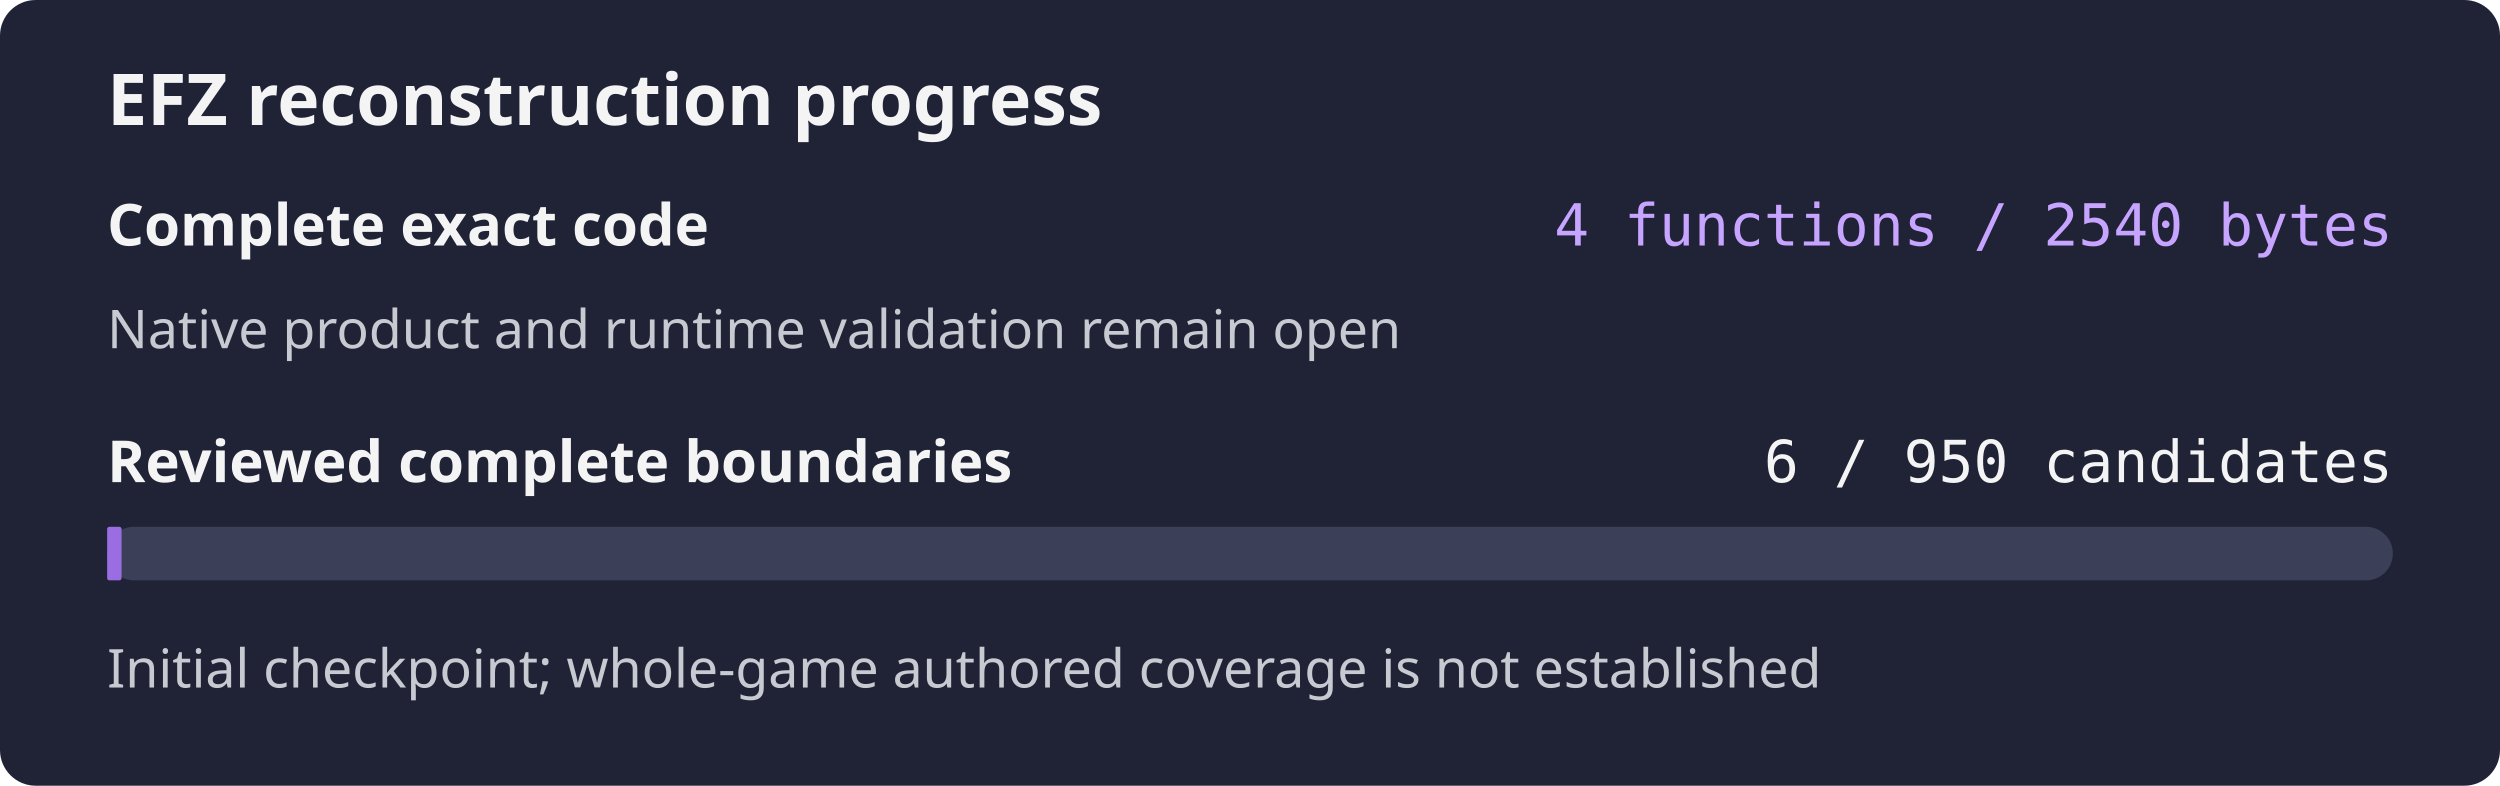
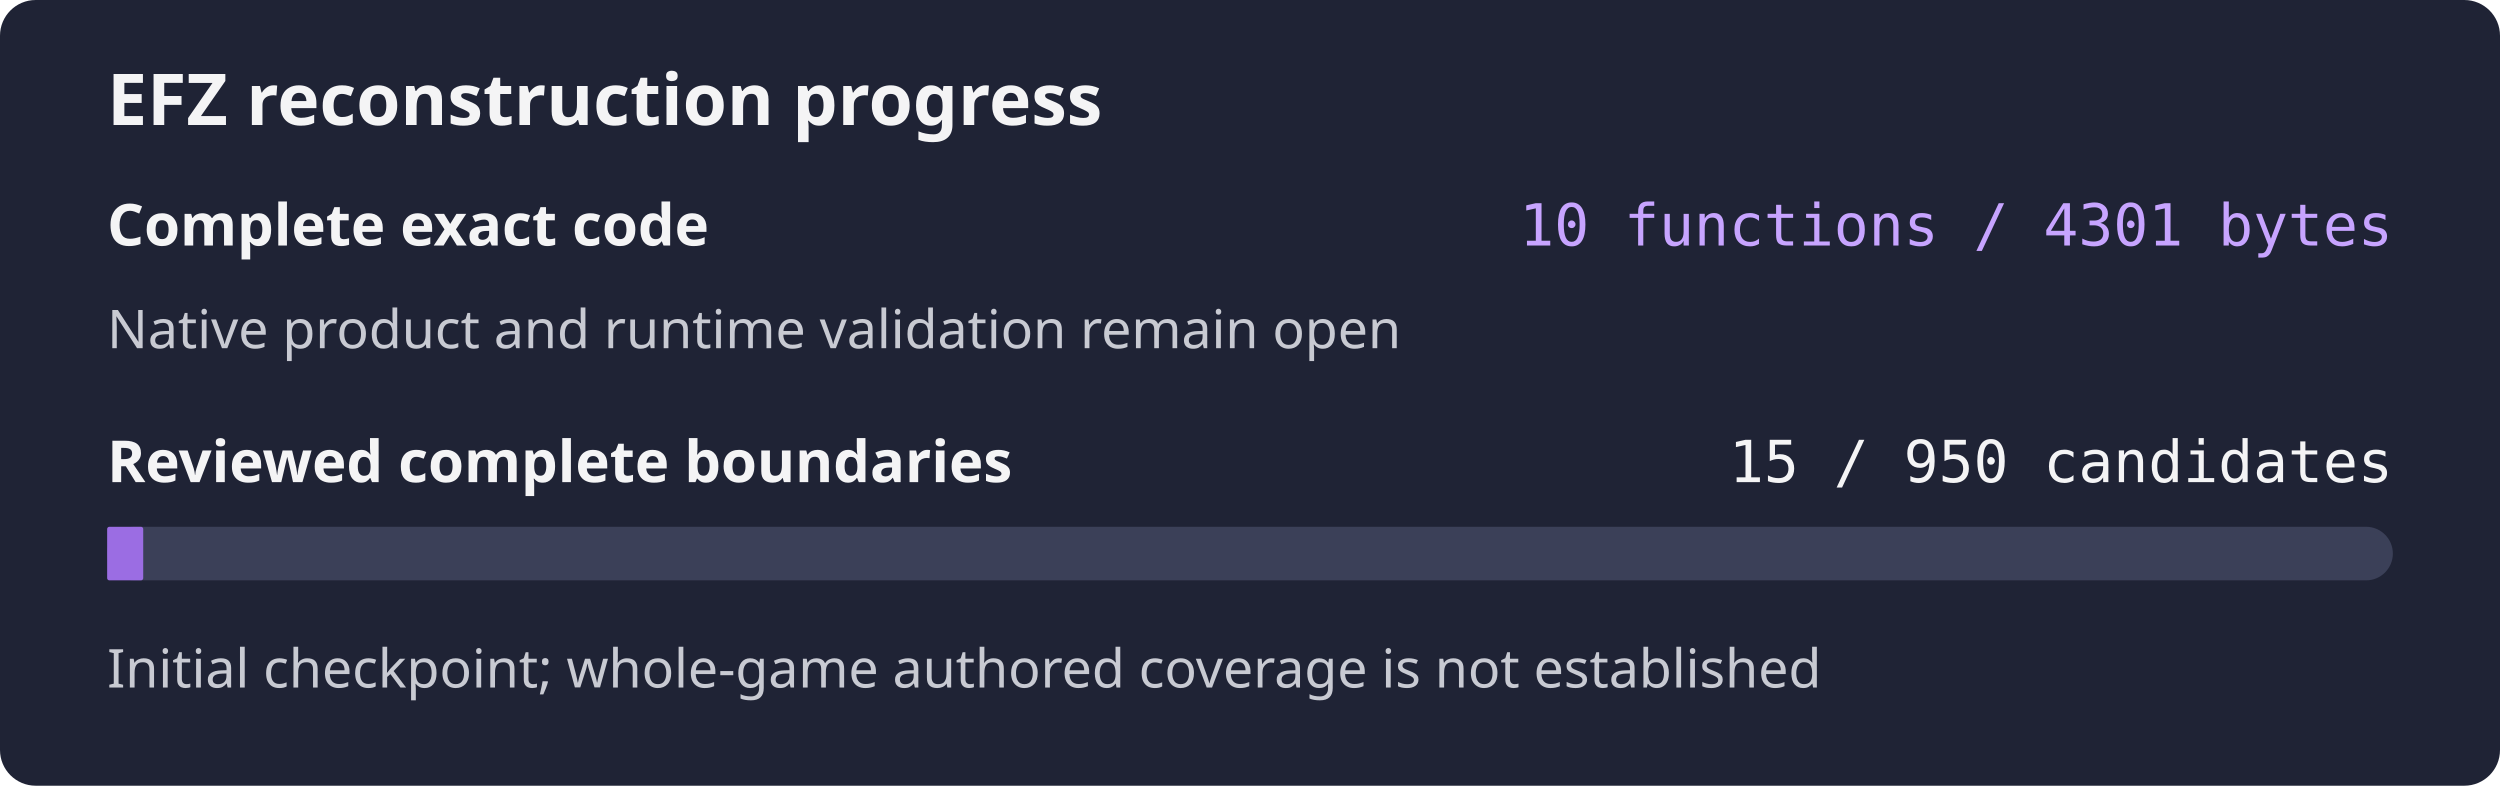
- <svg xmlns="http://www.w3.org/2000/svg" width="560" height="176" role="img" aria-label="EFZ reconstruction: 4 exact functions, 2540 exact bytes; 6 reviewed boundaries out of 950 candidates">
+ <svg xmlns="http://www.w3.org/2000/svg" width="560" height="176" role="img" aria-label="EFZ reconstruction: 10 exact functions, 4301 exact bytes; 15 reviewed boundaries out of 950 candidates">
  <rect width="560" height="176" rx="8" fill="#1f2335" />
  <text x="24" y="28" fill="#f4f4f5" font-family="sans-serif" font-size="16" font-weight="600">EFZ reconstruction progress</text>
  <text x="24" y="55" fill="#f4f4f5" font-family="sans-serif" font-size="13" font-weight="600">Complete exact code</text>
-   <text x="536" y="55" fill="#c7a4ff" text-anchor="end" font-family="monospace" font-size="13">4 functions / 2540 bytes</text>
+   <text x="536" y="55" fill="#c7a4ff" text-anchor="end" font-family="monospace" font-size="13">10 functions / 4301 bytes</text>
  <text x="24" y="78" fill="#c8cad2" font-family="sans-serif" font-size="12">Native product and runtime validation remain open</text>
  <text x="24" y="108" fill="#f4f4f5" font-family="sans-serif" font-size="13" font-weight="600">Reviewed complete boundaries</text>
-   <text x="536" y="108" fill="#f4f4f5" text-anchor="end" font-family="monospace" font-size="13">6 / 950 candidates</text>
+   <text x="536" y="108" fill="#f4f4f5" text-anchor="end" font-family="monospace" font-size="13">15 / 950 candidates</text>
  <rect x="24" y="118" width="512" height="12" rx="6" fill="#3b4058" />
-   <rect x="24" y="118" width="3.23" height="12" rx="0.5" fill="#9b6de3" />
+   <rect x="24" y="118" width="8.08" height="12" rx="0.5" fill="#9b6de3" />
  <text x="24" y="154" fill="#c8cad2" font-family="sans-serif" font-size="12">Initial checkpoint; whole-game authored coverage is not established</text>
</svg>
